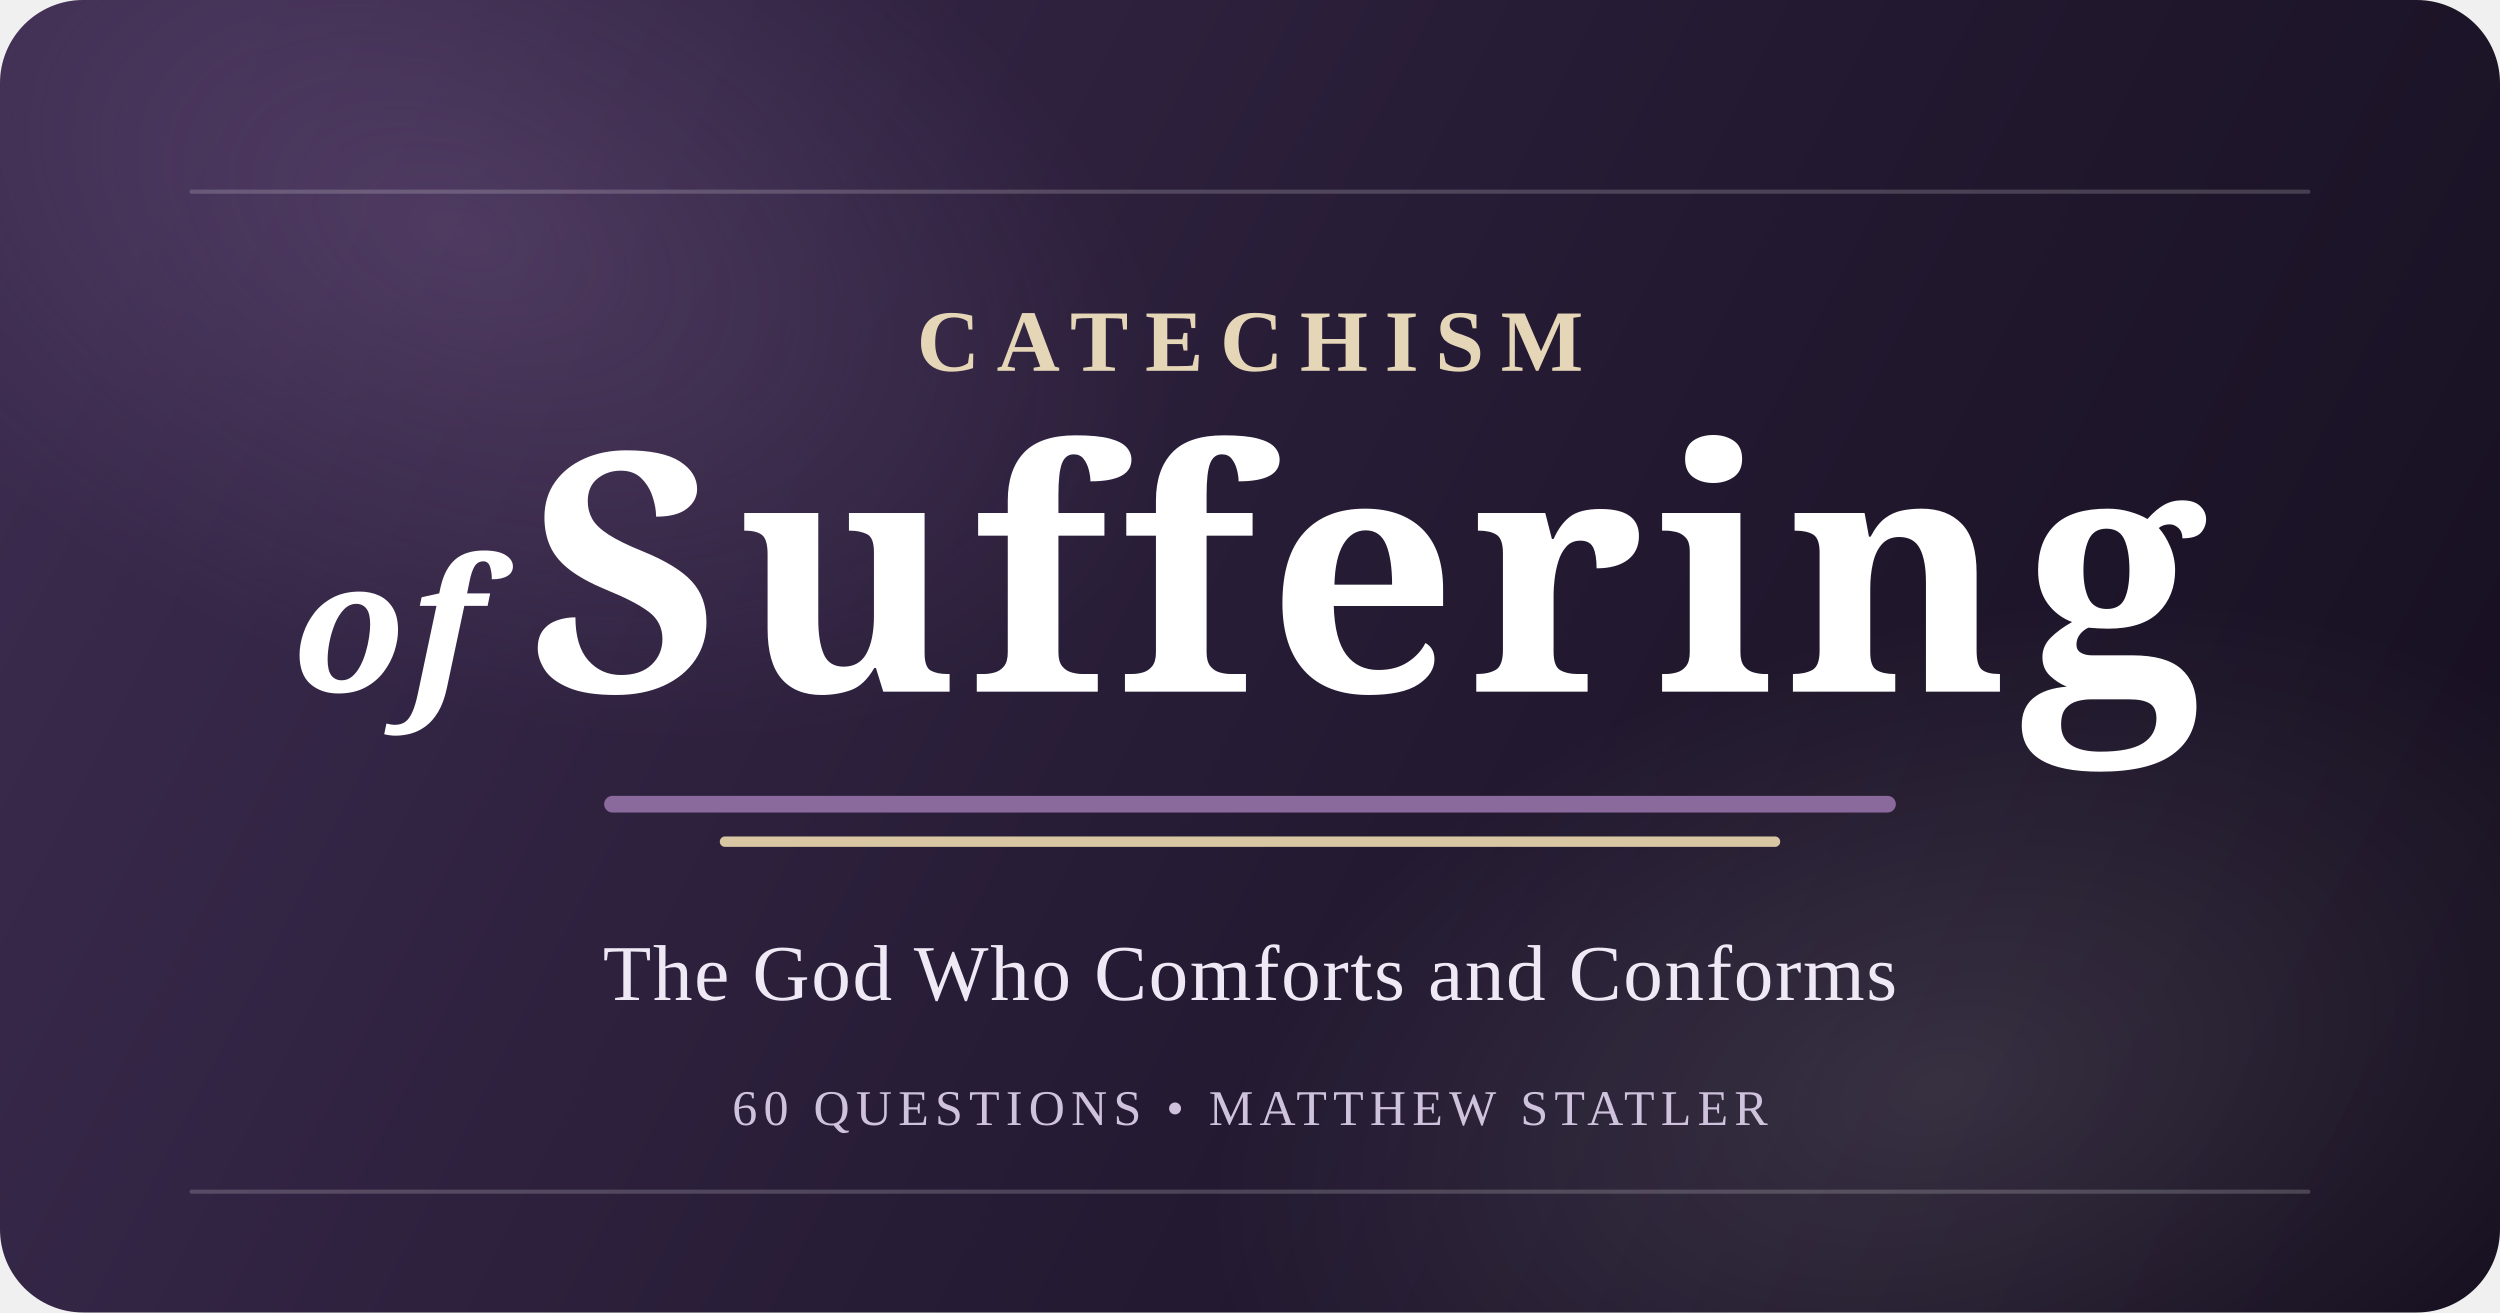
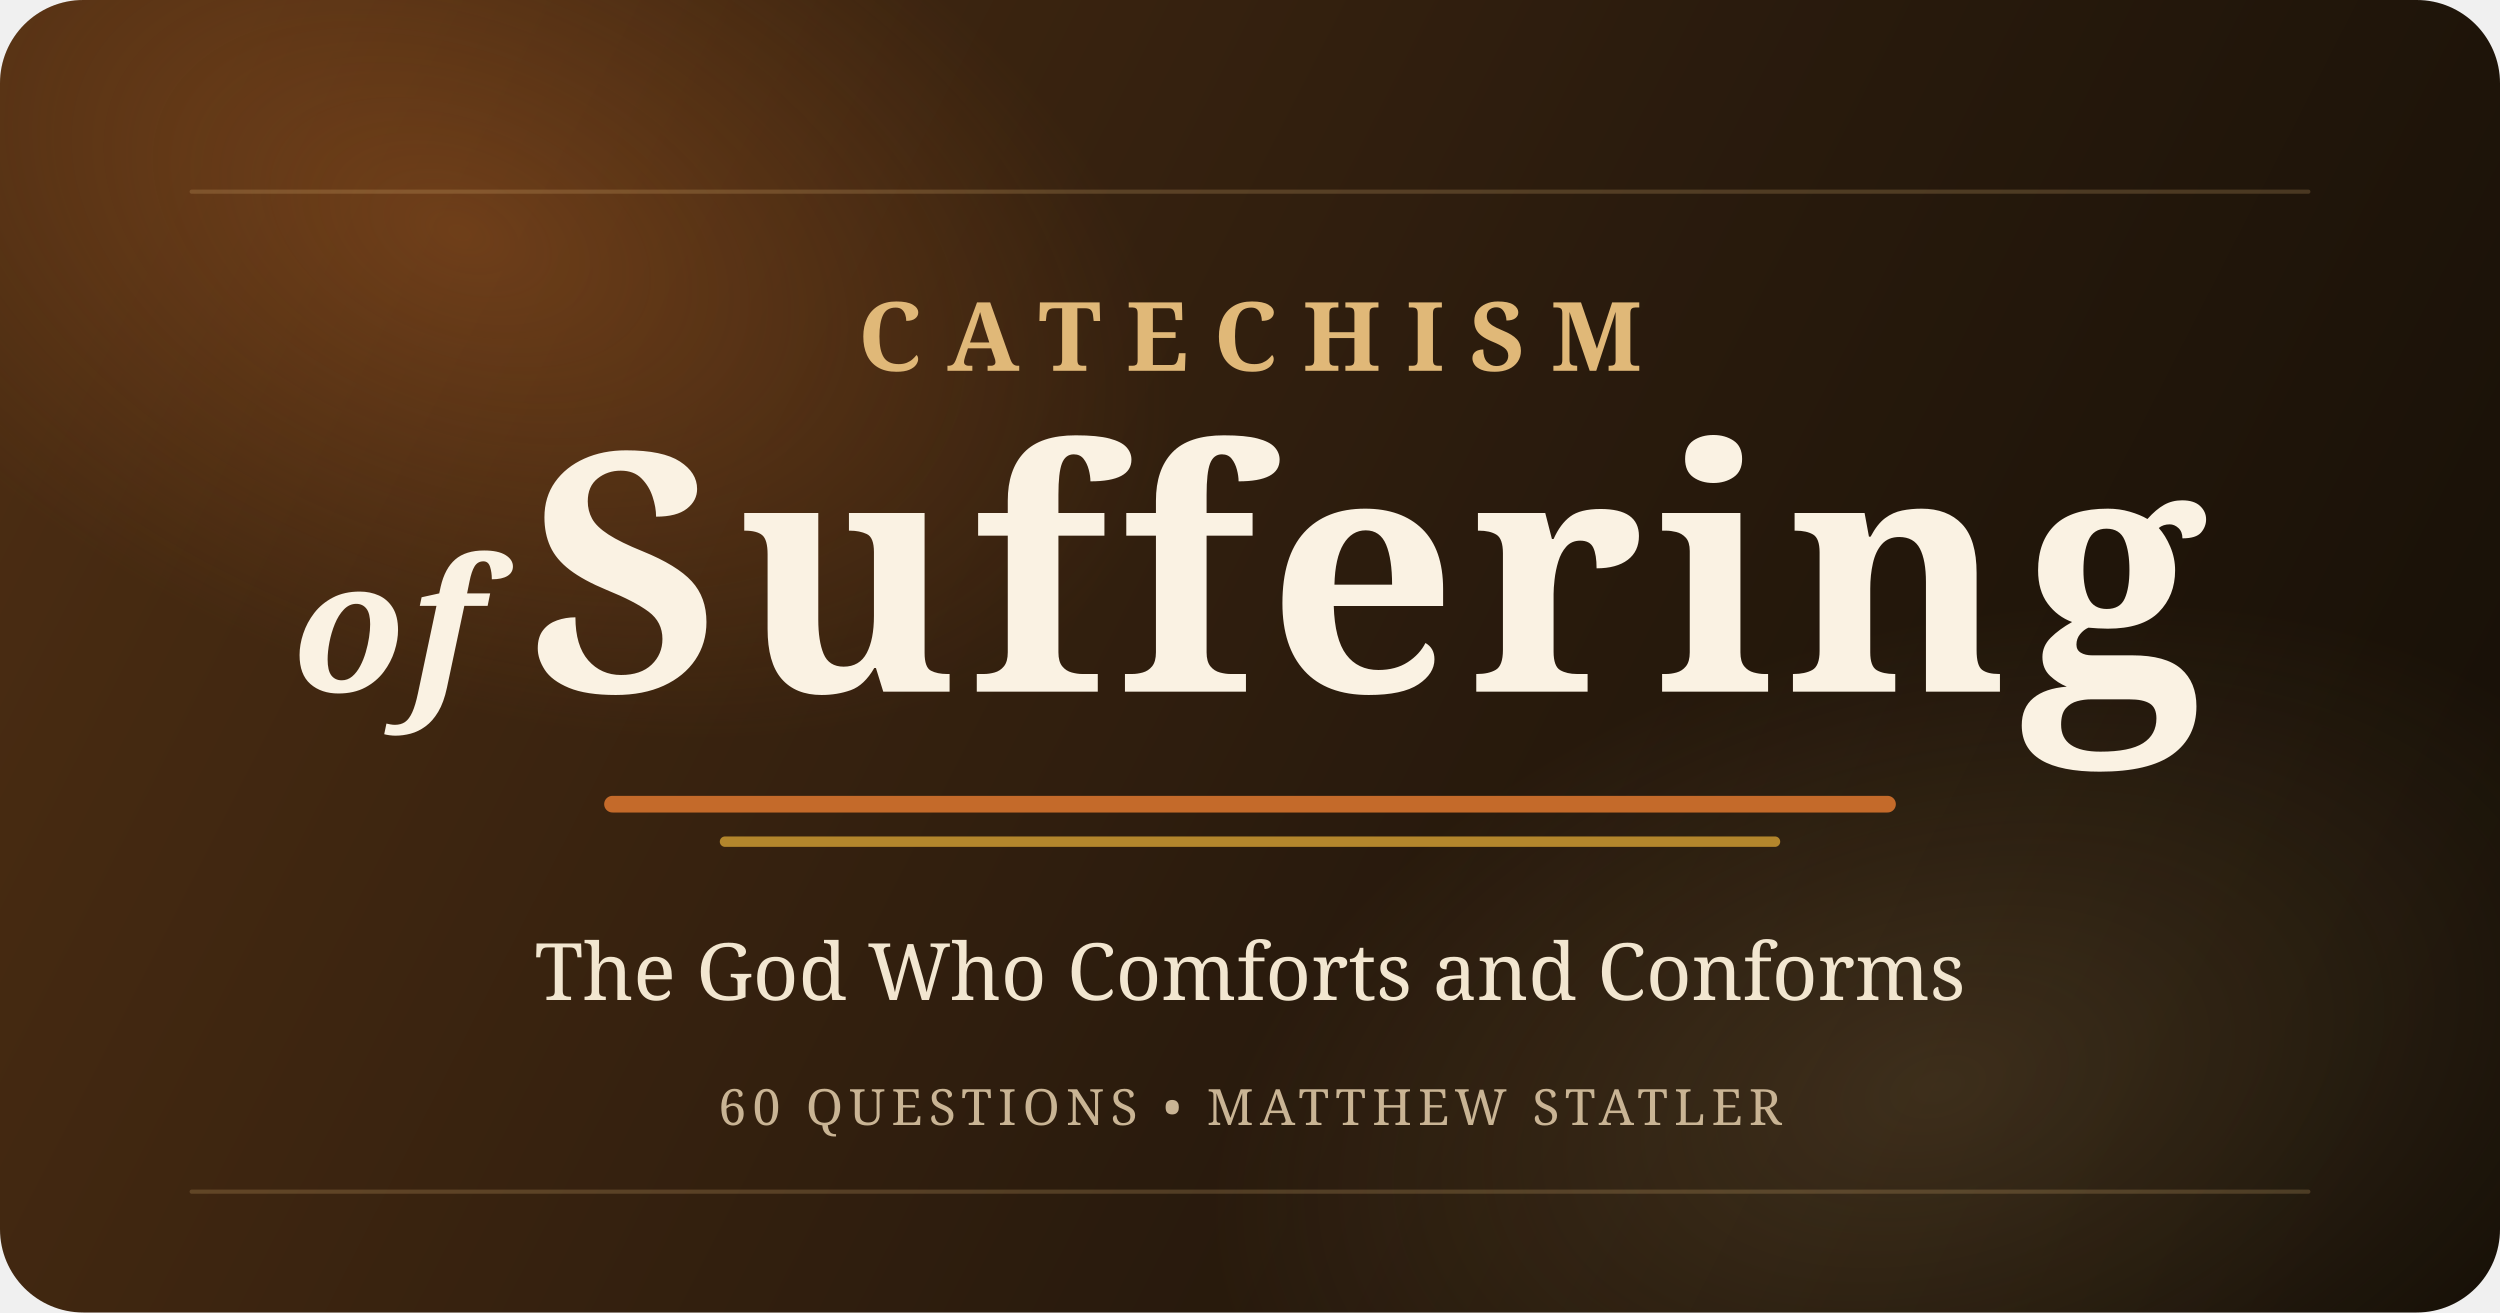
<svg xmlns="http://www.w3.org/2000/svg" width="1200" height="630" viewBox="0 0 1200 630" fill="none">
  <defs>
    <linearGradient id="bg" x1="88" y1="56" x2="1128" y2="586" gradientUnits="userSpaceOnUse">
-       <stop offset="0%" stop-color="#3A2A4D" />
-       <stop offset="55%" stop-color="#241A32" />
-       <stop offset="100%" stop-color="#171021" />
+       <stop offset="0%" stop-color="#4a2c12" />
+       <stop offset="55%" stop-color="#2a1b0d" />
+       <stop offset="100%" stop-color="#171007" />
    </linearGradient>
-     <radialGradient id="glow-plum" cx="0" cy="0" r="1" gradientUnits="userSpaceOnUse" gradientTransform="translate(220 112) rotate(22) scale(360 220)">
-       <stop offset="0%" stop-color="#8A6A9C" stop-opacity="0.30" />
-       <stop offset="100%" stop-color="#8A6A9C" stop-opacity="0" />
+     <radialGradient id="glow-sienna" cx="0" cy="0" r="1" gradientUnits="userSpaceOnUse" gradientTransform="translate(220 112) rotate(22) scale(360 220)">
+       <stop offset="0%" stop-color="#c46a2a" stop-opacity="0.34" />
+       <stop offset="100%" stop-color="#c46a2a" stop-opacity="0" />
    </radialGradient>
-     <radialGradient id="glow-white" cx="0" cy="0" r="1" gradientUnits="userSpaceOnUse" gradientTransform="translate(930 520) rotate(-16) scale(360 220)">
-       <stop offset="0%" stop-color="#FFFFFF" stop-opacity="0.12" />
-       <stop offset="100%" stop-color="#FFFFFF" stop-opacity="0" />
+     <radialGradient id="glow-ochre" cx="0" cy="0" r="1" gradientUnits="userSpaceOnUse" gradientTransform="translate(930 520) rotate(-16) scale(360 220)">
+       <stop offset="0%" stop-color="#e0b878" stop-opacity="0.16" />
+       <stop offset="100%" stop-color="#e0b878" stop-opacity="0" />
    </radialGradient>
  </defs>
  <rect width="1200" height="630" rx="40" fill="url(#bg)" />
-   <rect width="1200" height="630" rx="40" fill="url(#glow-plum)" />
-   <rect width="1200" height="630" rx="40" fill="url(#glow-white)" />
-   <path d="M92 92H1108" stroke="#FFFFFF" stroke-opacity="0.18" stroke-width="2" stroke-linecap="round" />
-   <path d="M92 572H1108" stroke="#FFFFFF" stroke-opacity="0.18" stroke-width="2" stroke-linecap="round" />
-   <text x="600" y="178" text-anchor="middle" fill="#E6D6B8" font-family="Source Sans 3, Segoe UI, Arial, sans-serif" font-size="42" font-weight="700" letter-spacing="8">
+   <rect width="1200" height="630" rx="40" fill="url(#glow-sienna)" />
+   <rect width="1200" height="630" rx="40" fill="url(#glow-ochre)" />
+   <path d="M92 92H1108" stroke="#e0b878" stroke-opacity="0.22" stroke-width="2" stroke-linecap="round" />
+   <path d="M92 572H1108" stroke="#e0b878" stroke-opacity="0.22" stroke-width="2" stroke-linecap="round" />
+   <text x="600" y="178" text-anchor="middle" fill="#e0b878" font-family="Cormorant Garamond, Georgia, serif" font-size="46" font-weight="700" letter-spacing="12">
    CATECHISM
  </text>
-   <text x="600" y="332" text-anchor="middle" fill="#FFFFFF" font-family="Cormorant Garamond, Georgia, serif">
+   <text x="600" y="332" text-anchor="middle" fill="#faf2e3" font-family="Cormorant Garamond, Georgia, serif">
    <tspan font-size="88" font-style="italic" font-weight="600" letter-spacing="2">of</tspan>
    <tspan dx="18" font-size="160" font-weight="700" letter-spacing="6">Suffering</tspan>
  </text>
-   <path d="M294 386H906" stroke="#8A6A9C" stroke-width="8" stroke-linecap="round" />
-   <path d="M348 404H852" stroke="#D9C7A4" stroke-width="5" stroke-linecap="round" />
-   <text x="600" y="480" text-anchor="middle" fill="#EFE8F5" font-family="Source Sans 3, Segoe UI, Arial, sans-serif" font-size="38" letter-spacing="0.8">
+   <path d="M294 386H906" stroke="#c46a2a" stroke-width="8" stroke-linecap="round" />
+   <path d="M348 404H852" stroke="#b3862c" stroke-width="5" stroke-linecap="round" />
+   <text x="600" y="480" text-anchor="middle" fill="#f2e6d0" font-family="Lora, Georgia, serif" font-size="38">
    The God Who Comforts and Conforms
  </text>
-   <text x="600" y="540" text-anchor="middle" fill="#CFC2DD" font-family="Source Sans 3, Segoe UI, Arial, sans-serif" font-size="24" letter-spacing="3">
+   <text x="600" y="540" text-anchor="middle" fill="#c9b494" font-family="Lora, Georgia, serif" font-size="24" letter-spacing="3">
    60 QUESTIONS • MATTHEW STATLER
  </text>
</svg>
